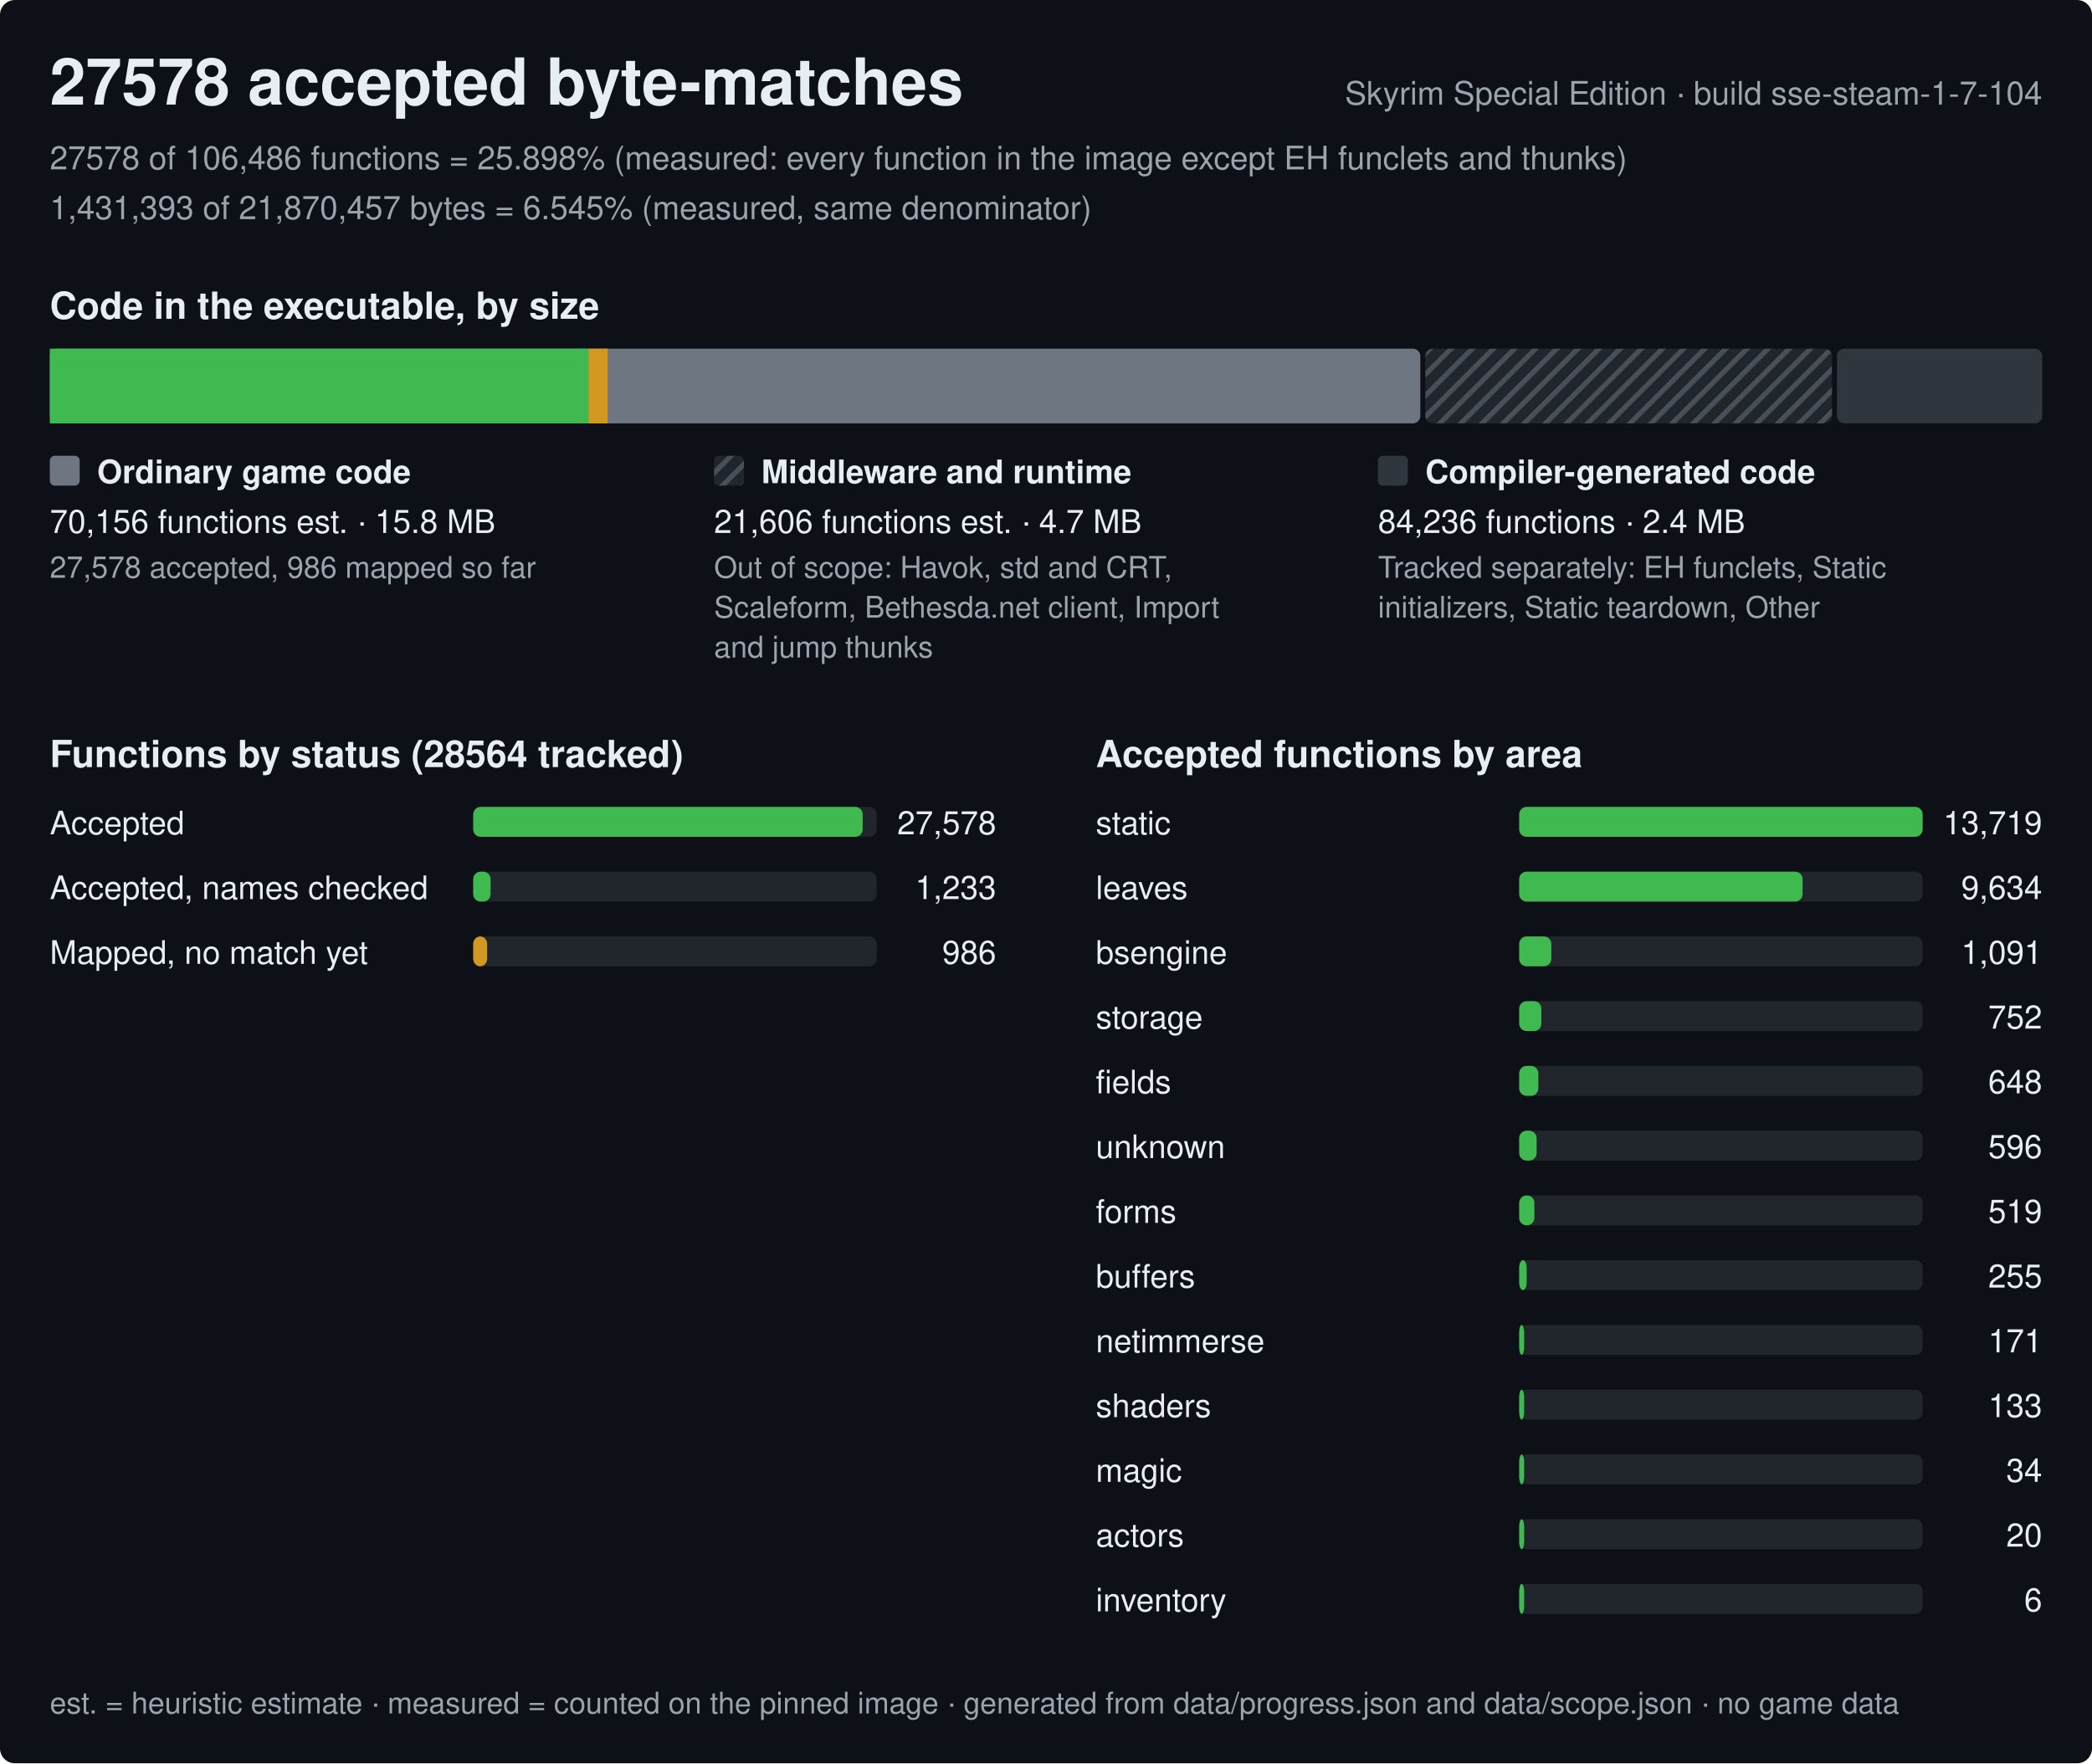
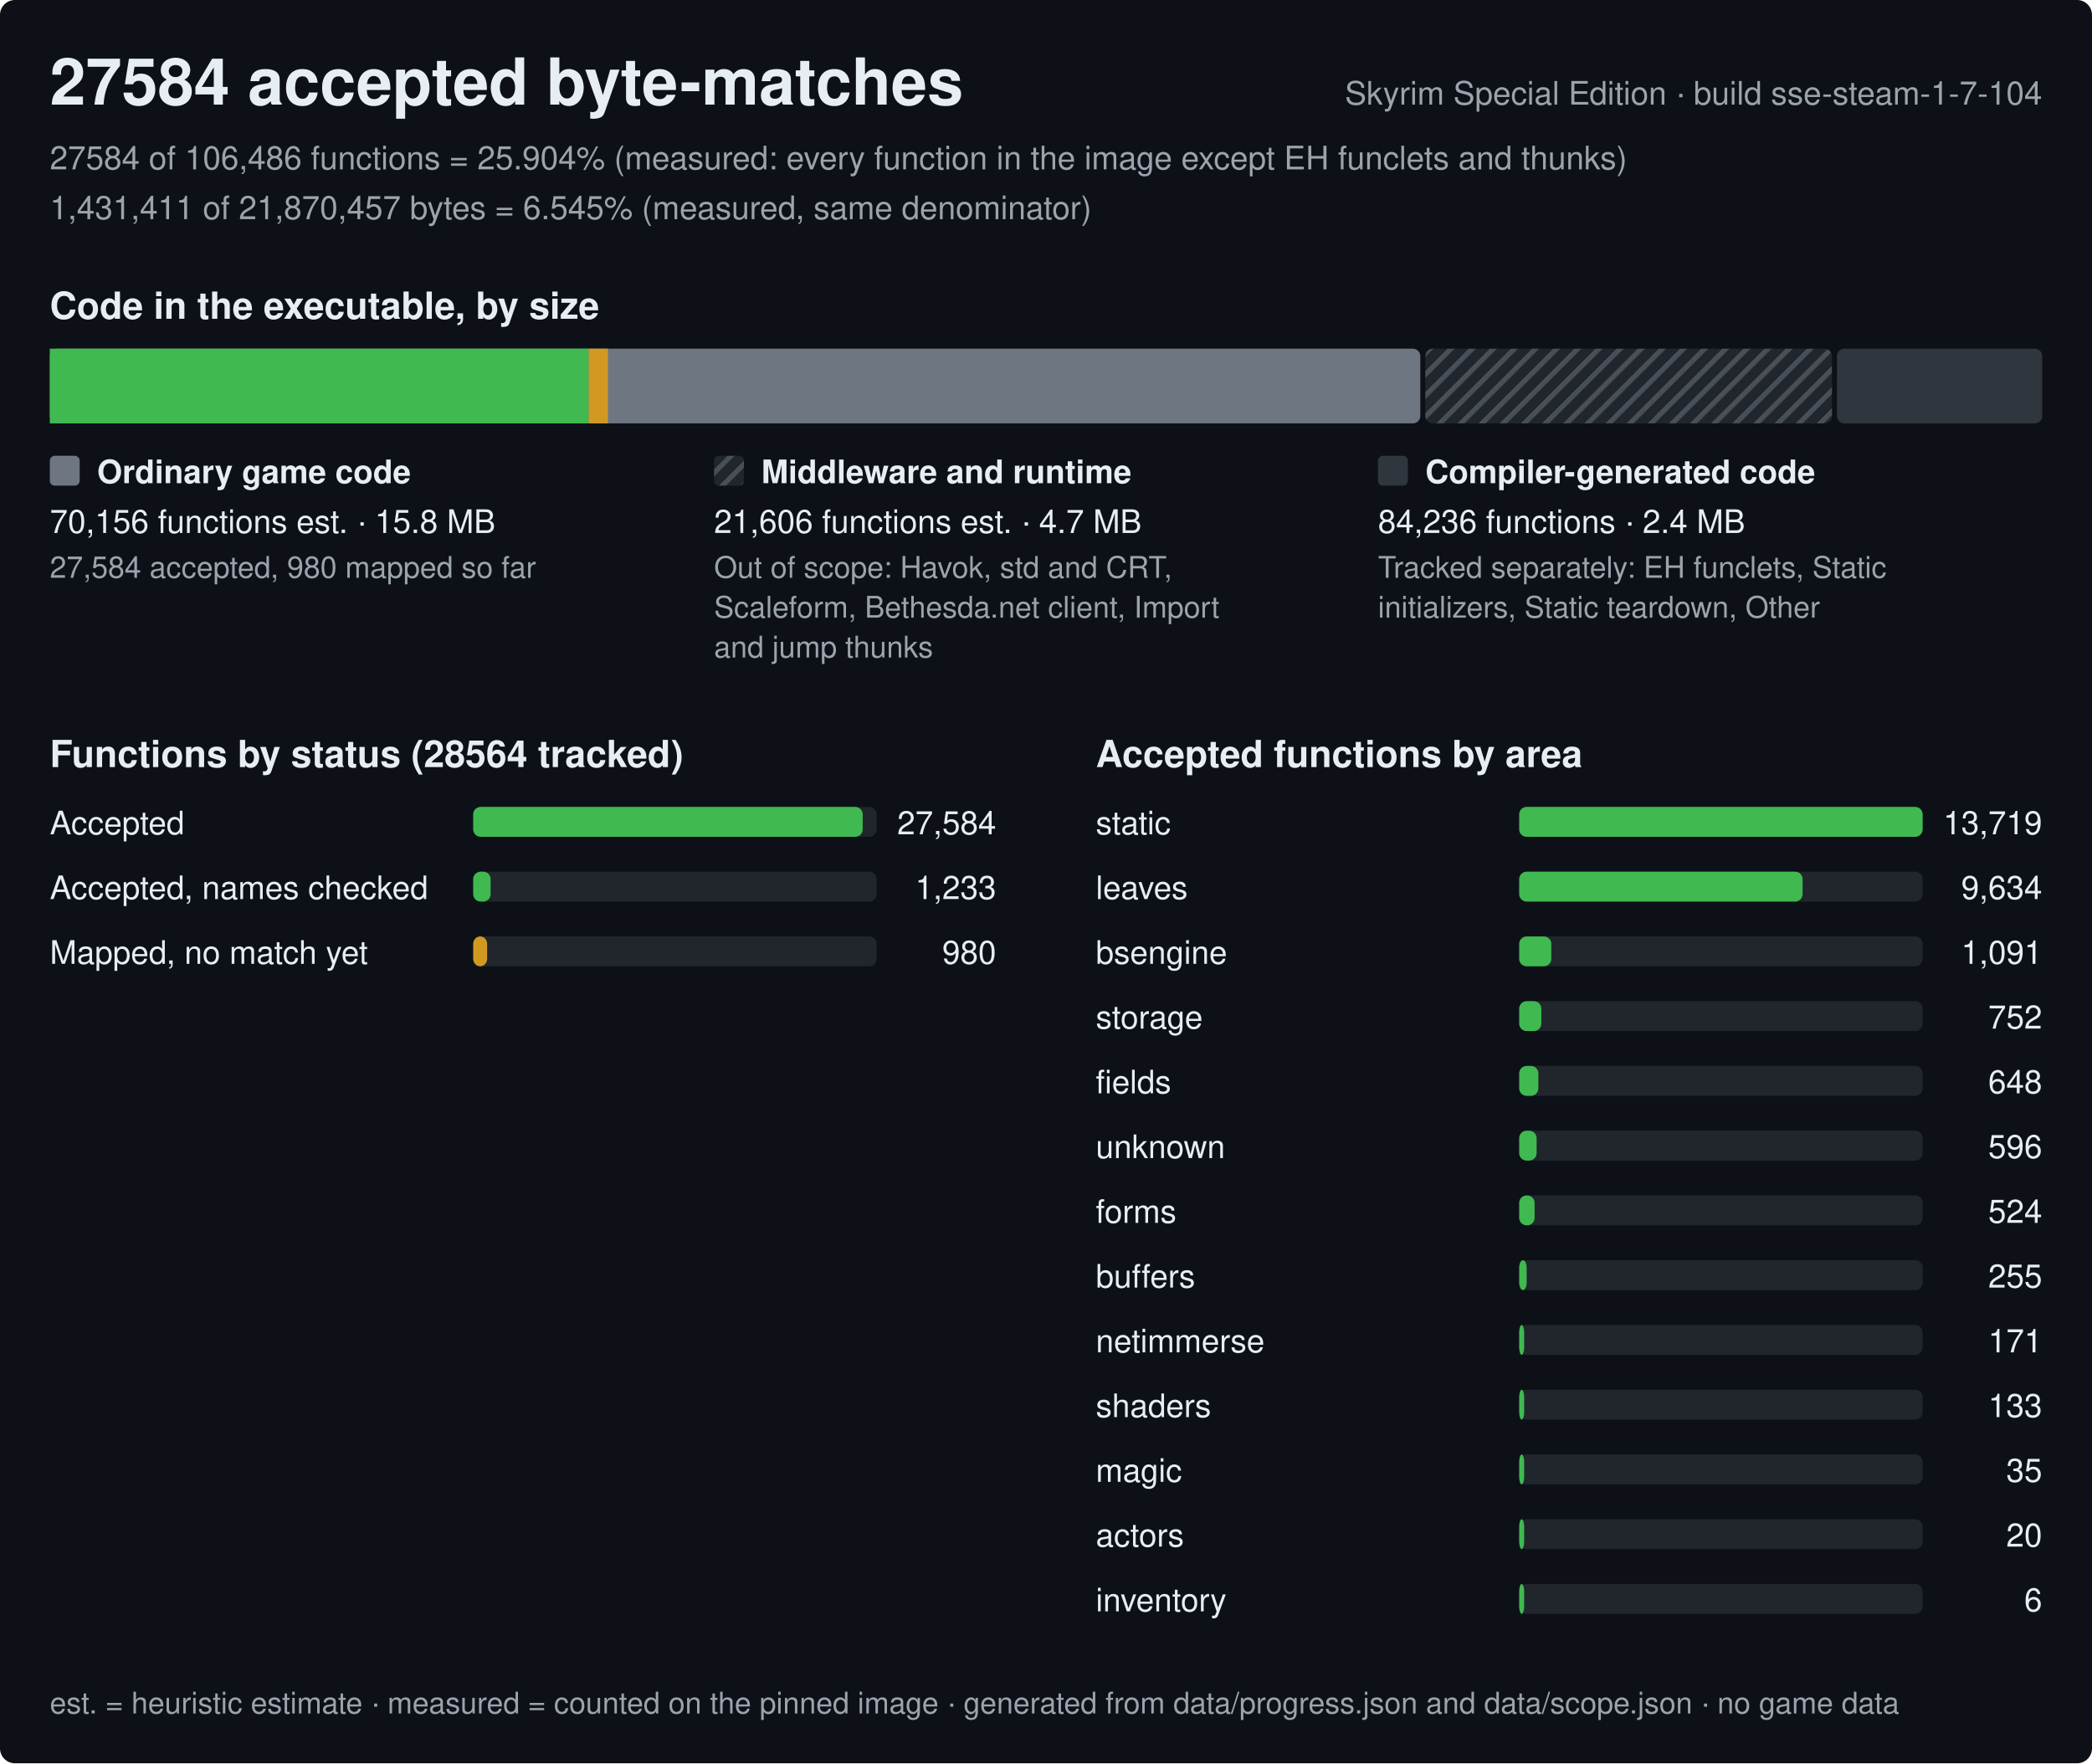
<svg xmlns="http://www.w3.org/2000/svg" width="840" height="708" viewBox="0 0 840 708" role="img" aria-label="Progress of the Skyrim Special Edition byte-matching reconstruction, build sse-steam-1-7-104">
  <style>text{font-family:-apple-system,BlinkMacSystemFont,'Segoe UI',Helvetica,Arial,sans-serif;fill:#e6edf3;white-space:pre}.h{font-size:26px;font-weight:600}.st{font-size:15px;font-weight:600}.lb{font-size:13px;font-weight:600}.bl{font-size:12px;font-weight:600;stroke:#0d1117;stroke-width:3px;paint-order:stroke;stroke-linejoin:round}.rl{font-size:13px}.fn{font-size:12px;fill:#9ba3ad}.mu{fill:#9ba3ad}</style>
  <defs>
    <pattern id="hx" width="6" height="6" patternUnits="userSpaceOnUse" patternTransform="rotate(45)">
      <rect width="6" height="6" fill="#21262d" />
      <rect width="2" height="6" fill="#484f58" />
    </pattern>
  </defs>
  <rect width="840" height="708" rx="6" fill="#0d1117" />
-   <text x="20" y="42" class="h">27578 accepted byte-matches</text>
+   <text x="20" y="42" class="h">27584 accepted byte-matches</text>
  <text x="820" y="42" class="rl mu" text-anchor="end">Skyrim Special Edition · build sse-steam-1-7-104</text>
-   <text x="20" y="68" class="rl mu">27578 of 106,486 functions = 25.898% (measured: every function in the image except EH funclets and thunks)</text>
-   <text x="20" y="88" class="rl mu">1,431,393 of 21,870,457 bytes = 6.545% (measured, same denominator)</text>
+   <text x="20" y="68" class="rl mu">27584 of 106,486 functions = 25.904% (measured: every function in the image except EH funclets and thunks)</text>
+   <text x="20" y="88" class="rl mu">1,431,411 of 21,870,457 bytes = 6.545% (measured, same denominator)</text>
  <text x="20" y="128" class="st">Code in the executable, by size</text>
  <rect x="20" y="140" width="550.3" height="30" rx="3" fill="#6e7681" />
-   <rect x="20" y="140" width="216.3" height="30" fill="#3fb950" />
-   <rect x="236.3" y="140" width="7.7" height="30" fill="#d29922" />
+   <rect x="20" y="140" width="216.4" height="30" fill="#3fb950" />
+   <rect x="236.4" y="140" width="7.7" height="30" fill="#d29922" />
  <rect x="572.3" y="140" width="163.3" height="30" rx="3" fill="url(#hx)" />
  <rect x="737.6" y="140" width="82.4" height="30" rx="3" fill="#30363d" />
  <rect x="20" y="183" width="12" height="12" rx="2" fill="#6e7681" />
  <text x="39" y="194" class="lb">Ordinary game code</text>
  <text x="20" y="214" class="rl">70,156 functions est. · 15.8 MB</text>
-   <text x="20" y="232" class="fn">27,578 accepted, 986 mapped so far</text>
+   <text x="20" y="232" class="fn">27,584 accepted, 980 mapped so far</text>
  <rect x="286.7" y="183" width="12" height="12" rx="2" fill="url(#hx)" />
  <text x="305.7" y="194" class="lb">Middleware and runtime</text>
  <text x="286.7" y="214" class="rl">21,606 functions est. · 4.7 MB</text>
  <text x="286.7" y="232" class="fn">Out of scope: Havok, std and CRT,</text>
  <text x="286.7" y="248" class="fn">Scaleform, Bethesda.net client, Import</text>
  <text x="286.7" y="264" class="fn">and jump thunks</text>
  <rect x="553.3" y="183" width="12" height="12" rx="2" fill="#30363d" />
  <text x="572.3" y="194" class="lb">Compiler-generated code</text>
  <text x="553.3" y="214" class="rl">84,236 functions · 2.4 MB</text>
  <text x="553.3" y="232" class="fn">Tracked separately: EH funclets, Static</text>
  <text x="553.3" y="248" class="fn">initializers, Static teardown, Other</text>
  <text x="20" y="308" class="st">Functions by status (28564 tracked)</text>
  <text x="20" y="335" class="rl">Accepted</text>
  <rect x="190" y="324" width="162.0" height="12" rx="3" fill="#21262d" />
  <rect x="190" y="324" width="156.4" height="12" rx="3" fill="#3fb950" />
-   <text x="400.0" y="335" class="rl" text-anchor="end">27,578</text>
+   <text x="400.0" y="335" class="rl" text-anchor="end">27,584</text>
  <text x="20" y="361" class="rl">Accepted, names checked</text>
  <rect x="190" y="350" width="162.0" height="12" rx="3" fill="#21262d" />
  <rect x="190" y="350" width="7" height="12" rx="3" fill="#3fb950" />
  <text x="400.0" y="361" class="rl" text-anchor="end">1,233</text>
  <text x="20" y="387" class="rl">Mapped, no match yet</text>
  <rect x="190" y="376" width="162.0" height="12" rx="3" fill="#21262d" />
  <rect x="190" y="376" width="5.6" height="12" rx="3" fill="#d29922" />
-   <text x="400.0" y="387" class="rl" text-anchor="end">986</text>
+   <text x="400.0" y="387" class="rl" text-anchor="end">980</text>
  <text x="440.0" y="308" class="st">Accepted functions by area</text>
  <text x="440.0" y="335" class="rl">static</text>
  <rect x="610.0" y="324" width="162.0" height="12" rx="3" fill="#21262d" />
  <rect x="610.0" y="324" width="162" height="12" rx="3" fill="#3fb950" />
  <text x="820.0" y="335" class="rl" text-anchor="end">13,719</text>
  <text x="440.0" y="361" class="rl">leaves</text>
  <rect x="610.0" y="350" width="162.0" height="12" rx="3" fill="#21262d" />
  <rect x="610.0" y="350" width="113.8" height="12" rx="3" fill="#3fb950" />
  <text x="820.0" y="361" class="rl" text-anchor="end">9,634</text>
  <text x="440.0" y="387" class="rl">bsengine</text>
  <rect x="610.0" y="376" width="162.0" height="12" rx="3" fill="#21262d" />
  <rect x="610.0" y="376" width="12.9" height="12" rx="3" fill="#3fb950" />
  <text x="820.0" y="387" class="rl" text-anchor="end">1,091</text>
  <text x="440.0" y="413" class="rl">storage</text>
  <rect x="610.0" y="402" width="162.0" height="12" rx="3" fill="#21262d" />
  <rect x="610.0" y="402" width="8.9" height="12" rx="3" fill="#3fb950" />
  <text x="820.0" y="413" class="rl" text-anchor="end">752</text>
  <text x="440.0" y="439" class="rl">fields</text>
  <rect x="610.0" y="428" width="162.0" height="12" rx="3" fill="#21262d" />
  <rect x="610.0" y="428" width="7.7" height="12" rx="3" fill="#3fb950" />
  <text x="820.0" y="439" class="rl" text-anchor="end">648</text>
  <text x="440.0" y="465" class="rl">unknown</text>
  <rect x="610.0" y="454" width="162.0" height="12" rx="3" fill="#21262d" />
  <rect x="610.0" y="454" width="7" height="12" rx="3" fill="#3fb950" />
  <text x="820.0" y="465" class="rl" text-anchor="end">596</text>
  <text x="440.0" y="491" class="rl">forms</text>
  <rect x="610.0" y="480" width="162.0" height="12" rx="3" fill="#21262d" />
-   <rect x="610.0" y="480" width="6.1" height="12" rx="3" fill="#3fb950" />
-   <text x="820.0" y="491" class="rl" text-anchor="end">519</text>
+   <rect x="610.0" y="480" width="6.2" height="12" rx="3" fill="#3fb950" />
+   <text x="820.0" y="491" class="rl" text-anchor="end">524</text>
  <text x="440.0" y="517" class="rl">buffers</text>
  <rect x="610.0" y="506" width="162.0" height="12" rx="3" fill="#21262d" />
  <rect x="610.0" y="506" width="3" height="12" rx="3" fill="#3fb950" />
  <text x="820.0" y="517" class="rl" text-anchor="end">255</text>
  <text x="440.0" y="543" class="rl">netimmerse</text>
  <rect x="610.0" y="532" width="162.0" height="12" rx="3" fill="#21262d" />
  <rect x="610.0" y="532" width="2" height="12" rx="3" fill="#3fb950" />
  <text x="820.0" y="543" class="rl" text-anchor="end">171</text>
  <text x="440.0" y="569" class="rl">shaders</text>
  <rect x="610.0" y="558" width="162.0" height="12" rx="3" fill="#21262d" />
  <rect x="610.0" y="558" width="2" height="12" rx="3" fill="#3fb950" />
  <text x="820.0" y="569" class="rl" text-anchor="end">133</text>
  <text x="440.0" y="595" class="rl">magic</text>
  <rect x="610.0" y="584" width="162.0" height="12" rx="3" fill="#21262d" />
  <rect x="610.0" y="584" width="2" height="12" rx="3" fill="#3fb950" />
-   <text x="820.0" y="595" class="rl" text-anchor="end">34</text>
+   <text x="820.0" y="595" class="rl" text-anchor="end">35</text>
  <text x="440.0" y="621" class="rl">actors</text>
  <rect x="610.0" y="610" width="162.0" height="12" rx="3" fill="#21262d" />
  <rect x="610.0" y="610" width="2" height="12" rx="3" fill="#3fb950" />
  <text x="820.0" y="621" class="rl" text-anchor="end">20</text>
  <text x="440.0" y="647" class="rl">inventory</text>
  <rect x="610.0" y="636" width="162.0" height="12" rx="3" fill="#21262d" />
  <rect x="610.0" y="636" width="2" height="12" rx="3" fill="#3fb950" />
  <text x="820.0" y="647" class="rl" text-anchor="end">6</text>
  <text x="20" y="688" class="fn">est. = heuristic estimate · measured = counted on the pinned image · generated from data/progress.json and data/scope.json · no game data</text>
</svg>
